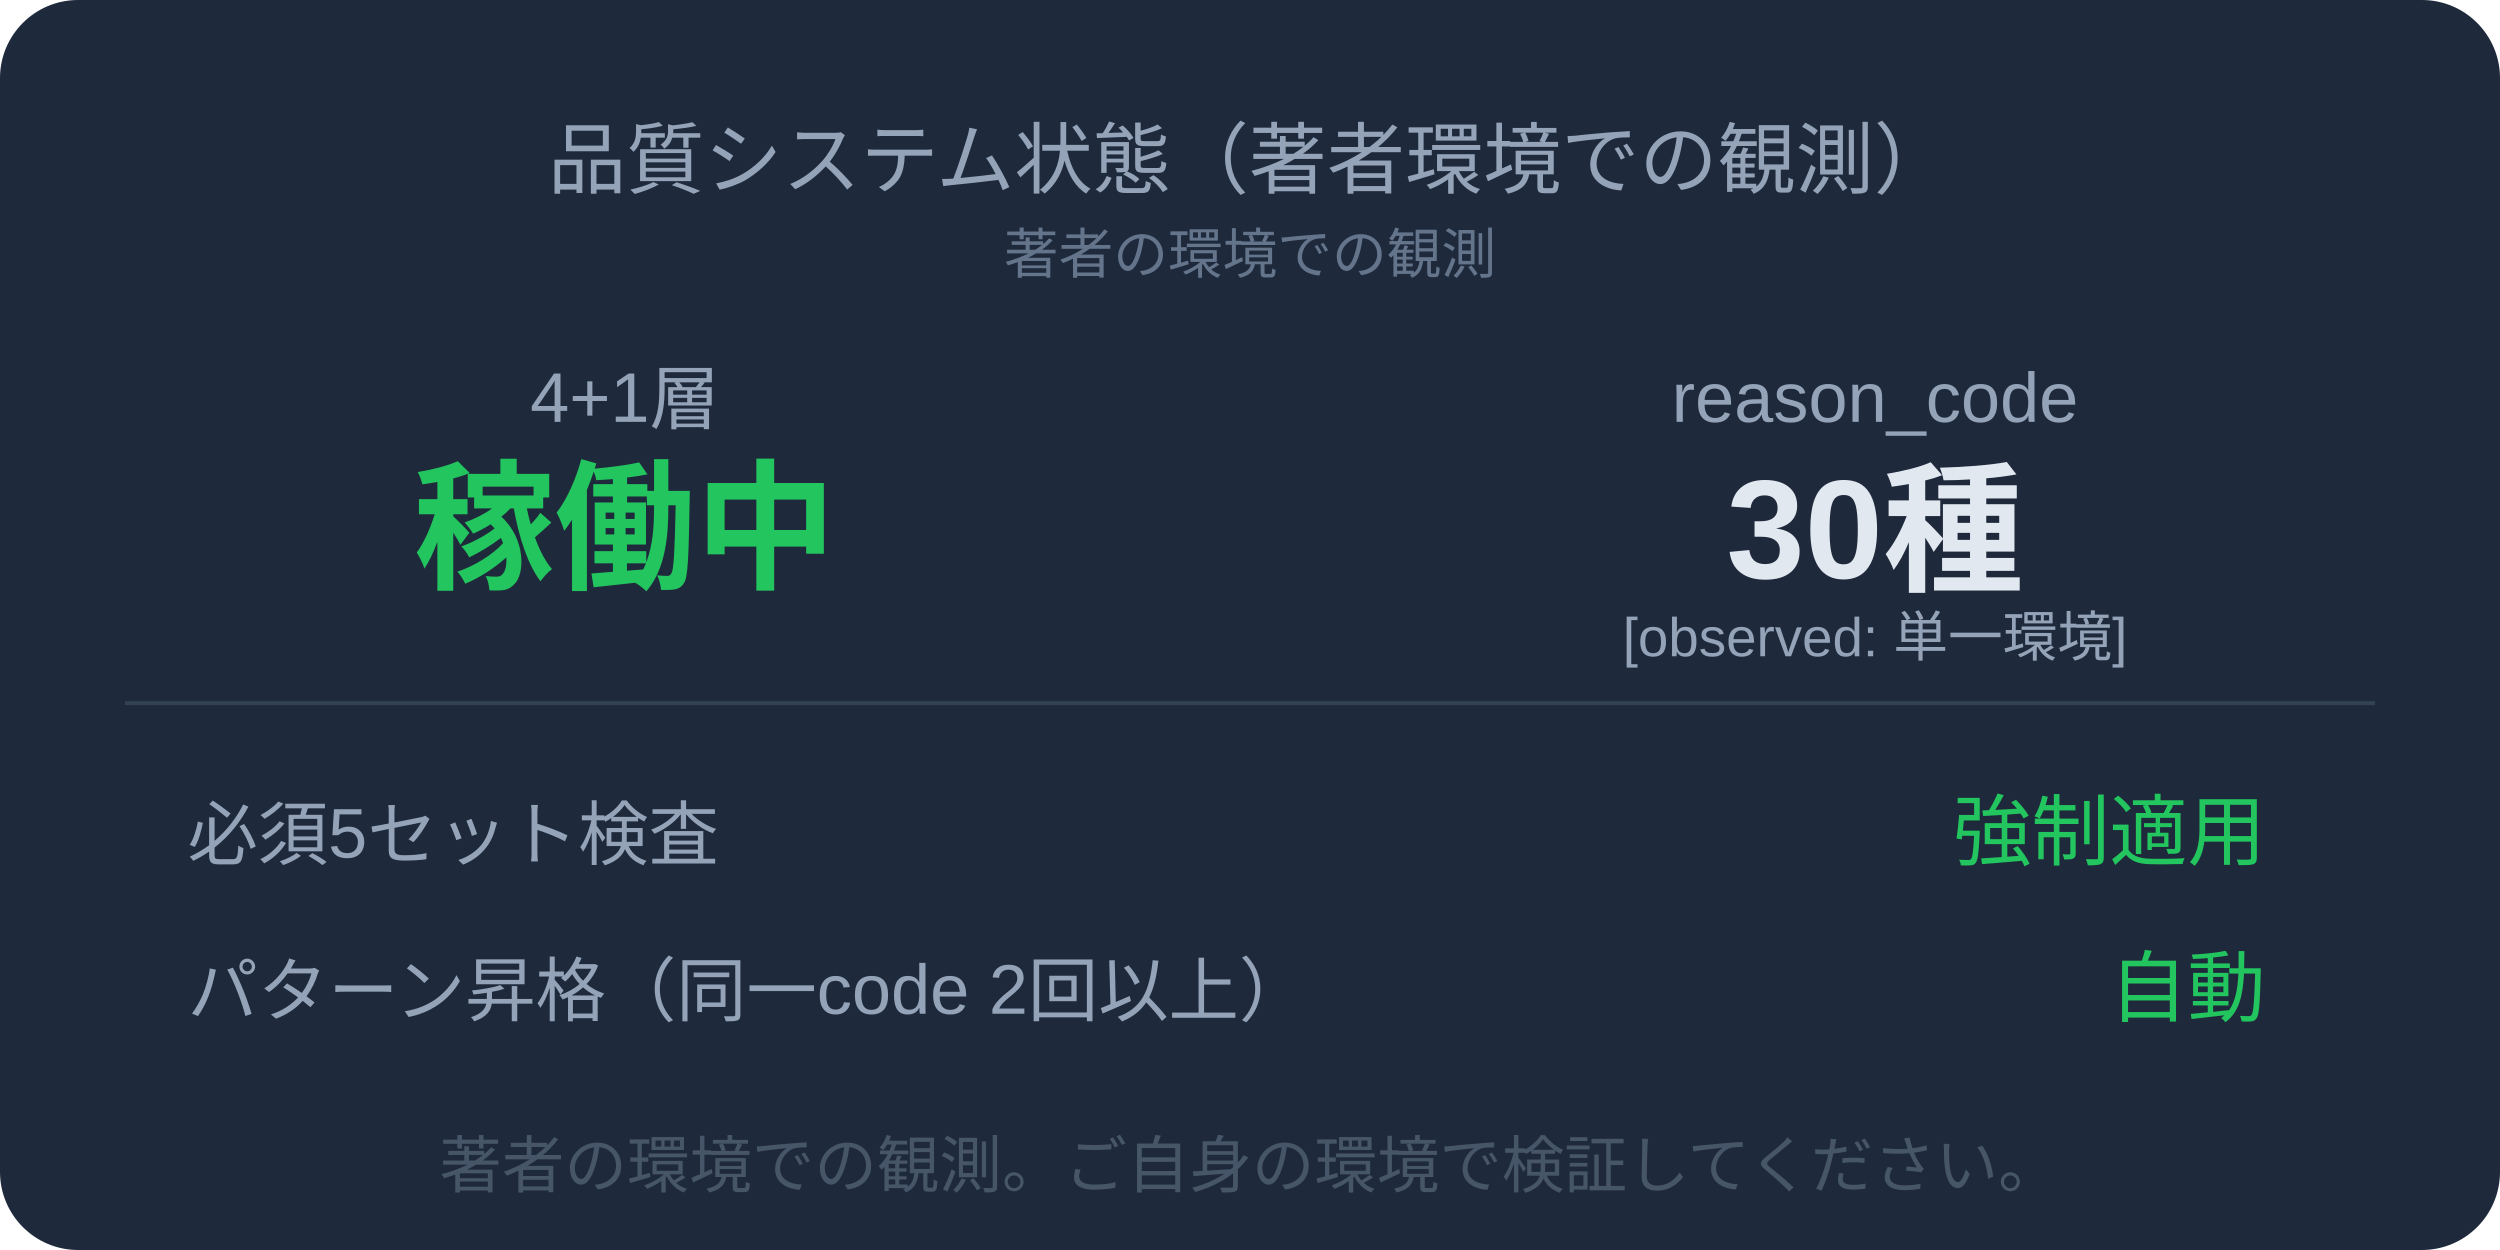
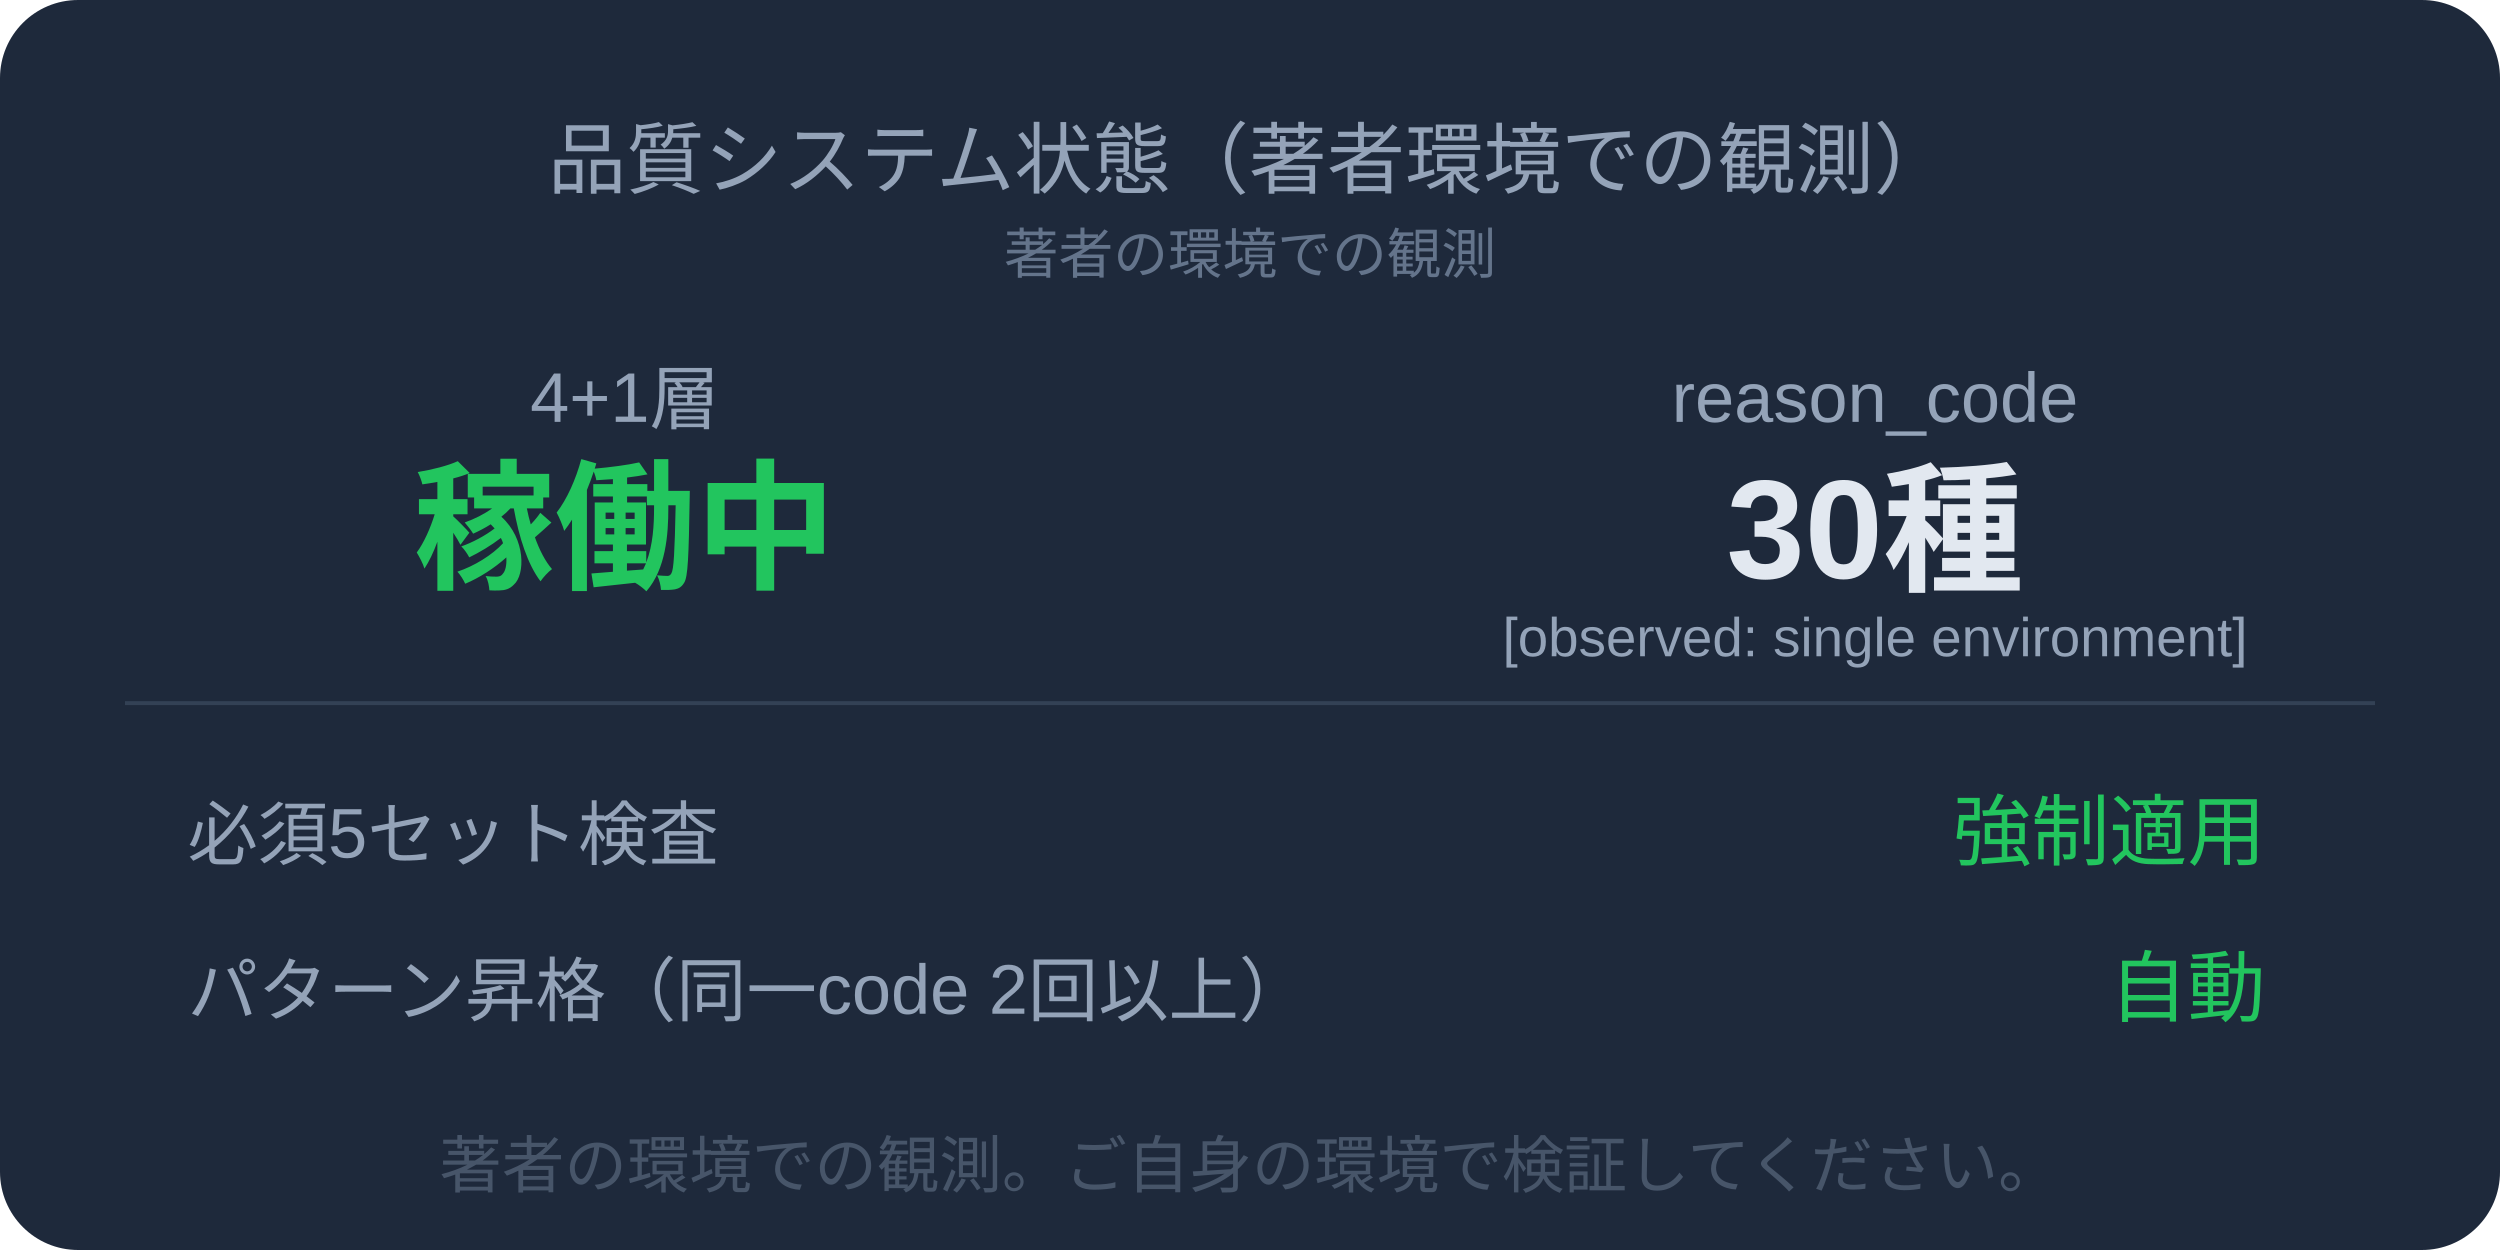
<svg xmlns="http://www.w3.org/2000/svg" viewBox="0 0 320 160" font-family="Segoe UI, Arial, sans-serif">
  <rect width="320" height="160" fill="#1e293b" rx="10" />
  <text x="160" y="24" text-anchor="middle" fill="#94a3b8" font-size="10">品質システム状態（著者環境での観測）</text>
  <text x="160" y="35" text-anchor="middle" fill="#64748b" font-size="7">著者の環境での観測</text>
  <text x="80" y="54" text-anchor="middle" fill="#94a3b8" font-size="9">4+1層</text>
  <text x="80" y="74" text-anchor="middle" fill="#22c55e" font-size="18" font-weight="700">稼働中</text>
  <text x="240" y="54" text-anchor="middle" fill="#94a3b8" font-size="9">reason_code</text>
  <text x="240" y="74" text-anchor="middle" fill="#e2e8f0" font-size="18" font-weight="700">30種</text>
-   <text x="240" y="84" text-anchor="middle" fill="#94a3b8" font-size="7">[observed: 単一環境]</text>
+   <text x="240" y="84" text-anchor="middle" fill="#94a3b8" font-size="7">[observed: single environment]</text>
  <line x1="16" y1="90" x2="304" y2="90" stroke="#334155" stroke-width="0.5" />
  <text x="24" y="110" fill="#94a3b8" font-size="9">必須5セット検査</text>
  <text x="290" y="110" text-anchor="end" fill="#22c55e" font-size="10">強制適用</text>
  <text x="24" y="130" fill="#94a3b8" font-size="9">パターン昇格（同一code 2回以上）</text>
  <text x="290" y="130" text-anchor="end" fill="#22c55e" font-size="10">自動</text>
  <text x="160" y="152" text-anchor="middle" fill="#475569" font-size="8">著者の環境での観測。ご自身の環境で検証してください。</text>
</svg>
